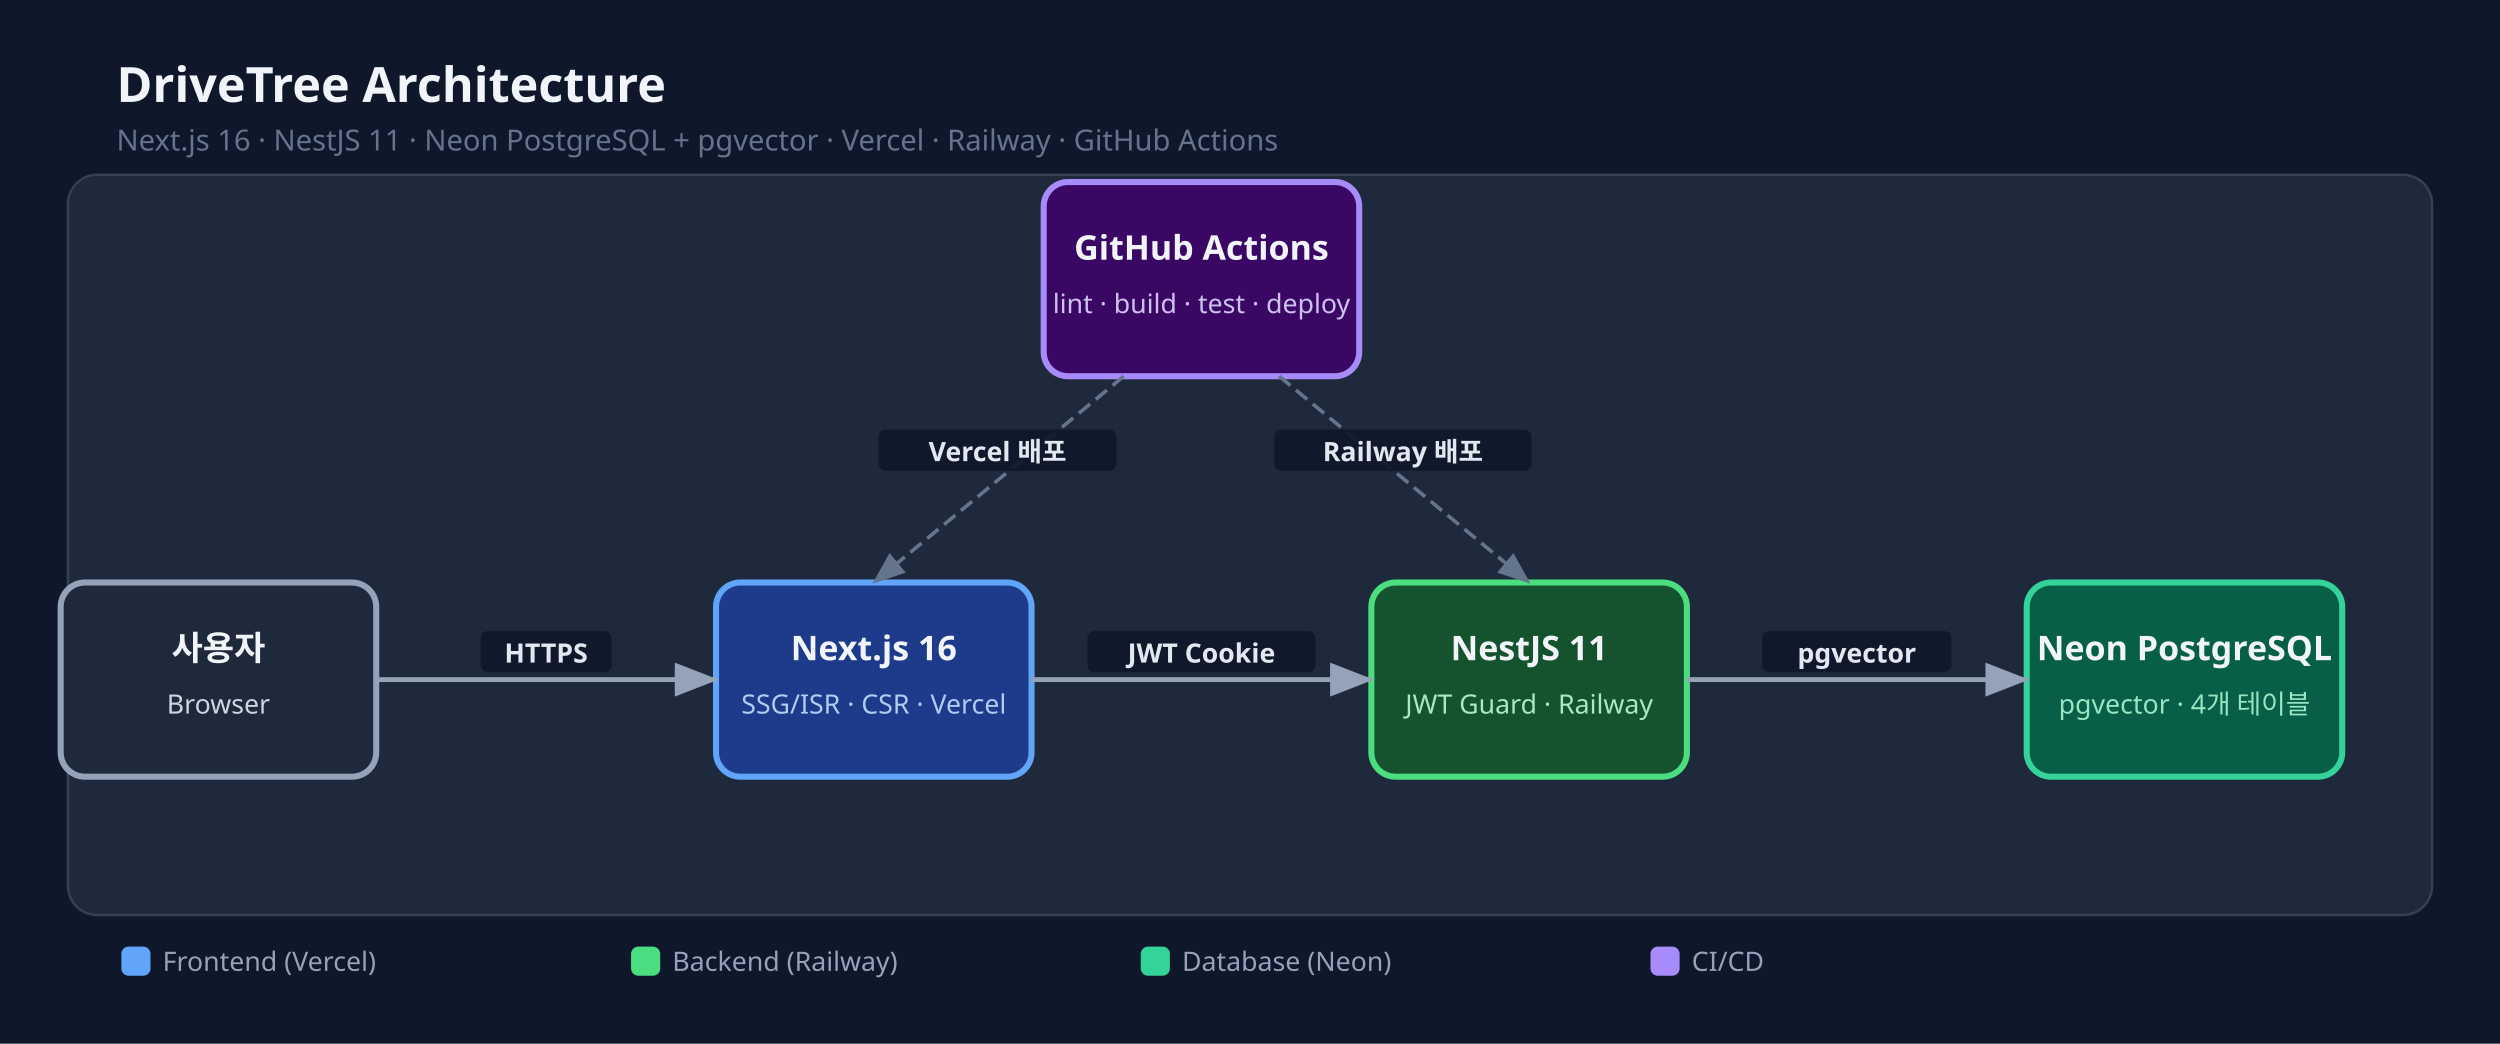
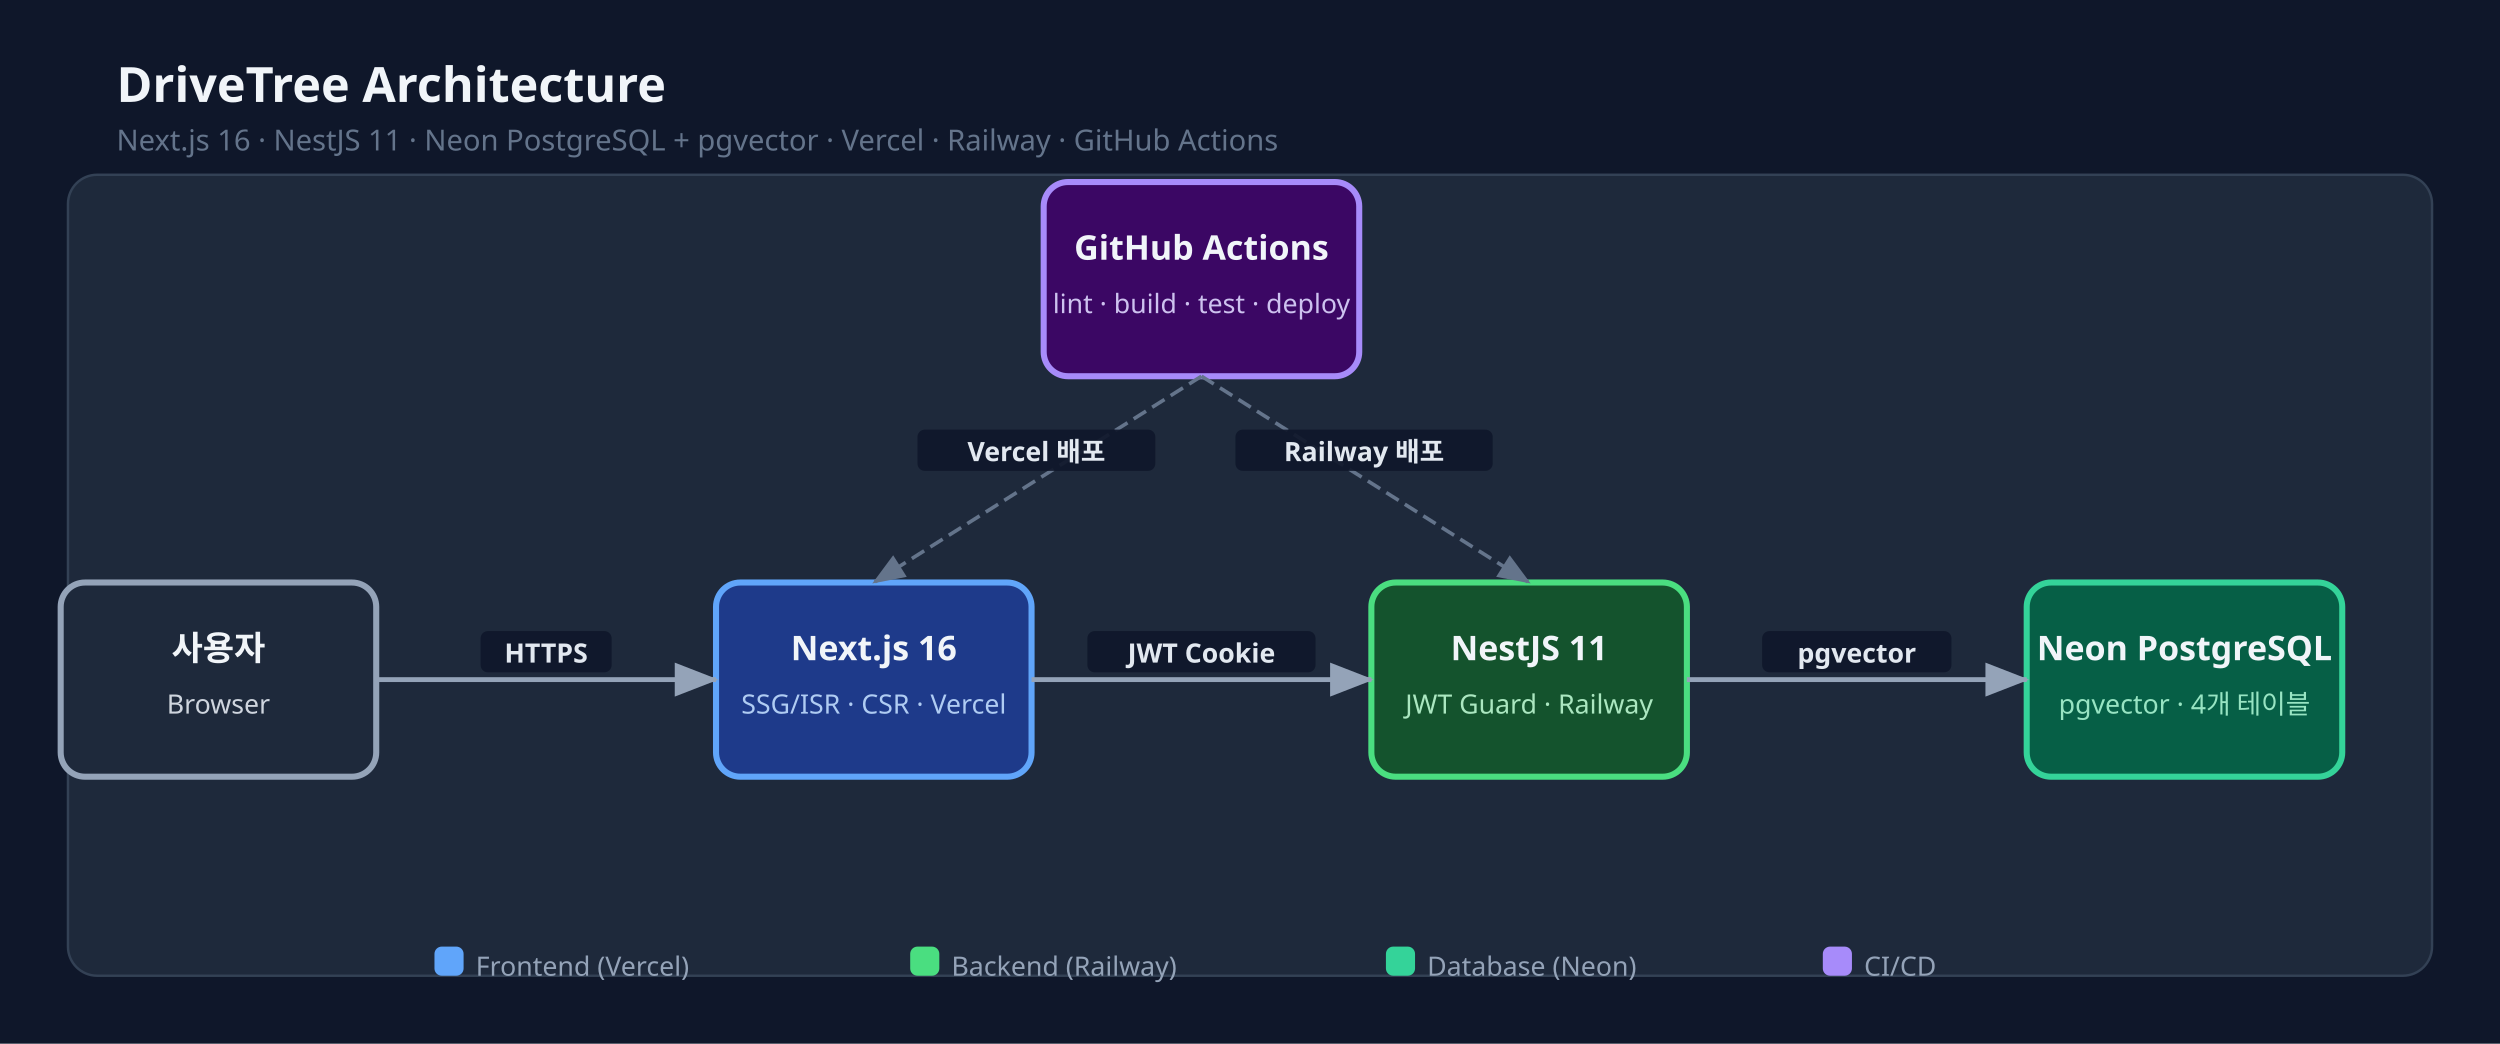
<svg xmlns="http://www.w3.org/2000/svg" viewBox="0 0 1030 430" width="1030" height="430">
  <defs>
    <marker id="arr" markerWidth="9" markerHeight="7" refX="8.5" refY="3.5" orient="auto">
      <polygon points="0 0,9 3.5,0 7" fill="#94a3b8" />
    </marker>
    <marker id="arr-dash" markerWidth="9" markerHeight="7" refX="8.5" refY="3.5" orient="auto">
      <polygon points="0 0,9 3.5,0 7" fill="#64748b" />
    </marker>
  </defs>
  <rect width="1030" height="430" fill="#0f172a" />
  <text x="48" y="42" font-family="'Segoe UI',system-ui,sans-serif" font-size="20" font-weight="700" fill="#f1f5f9">DriveTree Architecture</text>
  <text x="48" y="62" font-family="'Segoe UI',system-ui,sans-serif" font-size="12" fill="#64748b">Next.js 16 · NestJS 11 · Neon PostgreSQL + pgvector · Vercel · Railway · GitHub Actions</text>
-   <rect x="28" y="72" width="974" height="305" rx="12" fill="#1e293b" stroke="#334155" stroke-width="1" />
+   <rect x="28" y="72" width="974" height="330" rx="12" fill="#1e293b" stroke="#334155" stroke-width="1" />
  <rect x="25" y="240" width="130" height="80" rx="10" fill="#1e293b" stroke="#94a3b8" stroke-width="2.5" />
  <text x="90" y="272" text-anchor="middle" font-family="'Segoe UI',system-ui,sans-serif" font-size="14" font-weight="700" fill="#f1f5f9">사용자</text>
  <text x="90" y="294" text-anchor="middle" font-family="'Segoe UI',system-ui,sans-serif" font-size="11" fill="#e2e8f0" opacity="0.9">Browser</text>
  <rect x="295" y="240" width="130" height="80" rx="10" fill="#1e3a8a" stroke="#60a5fa" stroke-width="2.5" />
  <text x="360" y="272" text-anchor="middle" font-family="'Segoe UI',system-ui,sans-serif" font-size="14" font-weight="700" fill="#f1f5f9">Next.js 16</text>
  <text x="360" y="294" text-anchor="middle" font-family="'Segoe UI',system-ui,sans-serif" font-size="11" fill="#bfdbfe" opacity="0.9">SSG/ISR · CSR · Vercel</text>
  <rect x="565" y="240" width="130" height="80" rx="10" fill="#14532d" stroke="#4ade80" stroke-width="2.5" />
  <text x="630" y="272" text-anchor="middle" font-family="'Segoe UI',system-ui,sans-serif" font-size="14" font-weight="700" fill="#f1f5f9">NestJS 11</text>
  <text x="630" y="294" text-anchor="middle" font-family="'Segoe UI',system-ui,sans-serif" font-size="11" fill="#bbf7d0" opacity="0.9">JWT Guard · Railway</text>
  <rect x="835" y="240" width="130" height="80" rx="10" fill="#065f46" stroke="#34d399" stroke-width="2.5" />
  <text x="900" y="272" text-anchor="middle" font-family="'Segoe UI',system-ui,sans-serif" font-size="14" font-weight="700" fill="#f1f5f9">Neon PostgreSQL</text>
  <text x="900" y="294" text-anchor="middle" font-family="'Segoe UI',system-ui,sans-serif" font-size="11" fill="#a7f3d0" opacity="0.9">pgvector · 4개 테이블</text>
  <rect x="430" y="75" width="130" height="80" rx="10" fill="#3b0764" stroke="#a78bfa" stroke-width="2.5" />
  <text x="495" y="107" text-anchor="middle" font-family="'Segoe UI',system-ui,sans-serif" font-size="14" font-weight="700" fill="#f1f5f9">GitHub Actions</text>
  <text x="495" y="129" text-anchor="middle" font-family="'Segoe UI',system-ui,sans-serif" font-size="11" fill="#ddd6fe" opacity="0.9">lint · build · test · deploy</text>
  <line x1="155" y1="280" x2="295" y2="280" stroke="#94a3b8" stroke-width="2" marker-end="url(#arr)" />
  <rect x="198" y="260" width="54" height="17" rx="3" fill="#0f172a" opacity="0.92" />
  <text x="225" y="273" text-anchor="middle" font-family="'Segoe UI',system-ui,sans-serif" font-size="11" font-weight="600" fill="#e2e8f0">HTTPS</text>
  <line x1="425" y1="280" x2="565" y2="280" stroke="#94a3b8" stroke-width="2" marker-end="url(#arr)" />
  <rect x="448" y="260" width="94" height="17" rx="3" fill="#0f172a" opacity="0.92" />
  <text x="495" y="273" text-anchor="middle" font-family="'Segoe UI',system-ui,sans-serif" font-size="11" font-weight="600" fill="#e2e8f0">JWT Cookie</text>
  <line x1="695" y1="280" x2="835" y2="280" stroke="#94a3b8" stroke-width="2" marker-end="url(#arr)" />
  <rect x="726" y="260" width="78" height="17" rx="3" fill="#0f172a" opacity="0.92" />
  <text x="765" y="273" text-anchor="middle" font-family="'Segoe UI',system-ui,sans-serif" font-size="11" font-weight="600" fill="#e2e8f0">pgvector</text>
-   <line x1="463" y1="155" x2="360" y2="240" stroke="#64748b" stroke-width="1.5" stroke-dasharray="6 3" marker-end="url(#arr-dash)" />
-   <rect x="362" y="177" width="98" height="17" rx="3" fill="#0f172a" opacity="0.92" />
-   <text x="411" y="190" text-anchor="middle" font-family="'Segoe UI',system-ui,sans-serif" font-size="11" font-weight="600" fill="#e2e8f0">Vercel 배포</text>
-   <line x1="527" y1="155" x2="630" y2="240" stroke="#64748b" stroke-width="1.5" stroke-dasharray="6 3" marker-end="url(#arr-dash)" />
-   <rect x="525" y="177" width="106" height="17" rx="3" fill="#0f172a" opacity="0.92" />
-   <text x="578" y="190" text-anchor="middle" font-family="'Segoe UI',system-ui,sans-serif" font-size="11" font-weight="600" fill="#e2e8f0">Railway 배포</text>
-   <rect x="50" y="390" width="12" height="12" rx="3" fill="#60a5fa" />
-   <text x="67" y="400" font-family="'Segoe UI',system-ui,sans-serif" font-size="11" fill="#94a3b8">Frontend (Vercel)</text>
-   <rect x="260" y="390" width="12" height="12" rx="3" fill="#4ade80" />
-   <text x="277" y="400" font-family="'Segoe UI',system-ui,sans-serif" font-size="11" fill="#94a3b8">Backend (Railway)</text>
-   <rect x="470" y="390" width="12" height="12" rx="3" fill="#34d399" />
-   <text x="487" y="400" font-family="'Segoe UI',system-ui,sans-serif" font-size="11" fill="#94a3b8">Database (Neon)</text>
-   <rect x="680" y="390" width="12" height="12" rx="3" fill="#a78bfa" />
-   <text x="697" y="400" font-family="'Segoe UI',system-ui,sans-serif" font-size="11" fill="#94a3b8">CI/CD</text>
+   <line x1="495" y1="155" x2="360" y2="240" stroke="#64748b" stroke-width="1.5" stroke-dasharray="6 3" marker-end="url(#arr-dash)" />
+   <rect x="378" y="177" width="98" height="17" rx="3" fill="#0f172a" opacity="0.92" />
+   <text x="427" y="190" text-anchor="middle" font-family="'Segoe UI',system-ui,sans-serif" font-size="11" font-weight="600" fill="#e2e8f0">Vercel 배포</text>
+   <line x1="495" y1="155" x2="630" y2="240" stroke="#64748b" stroke-width="1.5" stroke-dasharray="6 3" marker-end="url(#arr-dash)" />
+   <rect x="509" y="177" width="106" height="17" rx="3" fill="#0f172a" opacity="0.92" />
+   <text x="562" y="190" text-anchor="middle" font-family="'Segoe UI',system-ui,sans-serif" font-size="11" font-weight="600" fill="#e2e8f0">Railway 배포</text>
+   <rect x="179" y="390" width="12" height="12" rx="3" fill="#60a5fa" />
+   <text x="196" y="402" font-family="'Segoe UI',system-ui,sans-serif" font-size="11" fill="#94a3b8">Frontend (Vercel)</text>
+   <rect x="375" y="390" width="12" height="12" rx="3" fill="#4ade80" />
+   <text x="392" y="402" font-family="'Segoe UI',system-ui,sans-serif" font-size="11" fill="#94a3b8">Backend (Railway)</text>
+   <rect x="571" y="390" width="12" height="12" rx="3" fill="#34d399" />
+   <text x="588" y="402" font-family="'Segoe UI',system-ui,sans-serif" font-size="11" fill="#94a3b8">Database (Neon)</text>
+   <rect x="751" y="390" width="12" height="12" rx="3" fill="#a78bfa" />
+   <text x="768" y="402" font-family="'Segoe UI',system-ui,sans-serif" font-size="11" fill="#94a3b8">CI/CD</text>
</svg>
